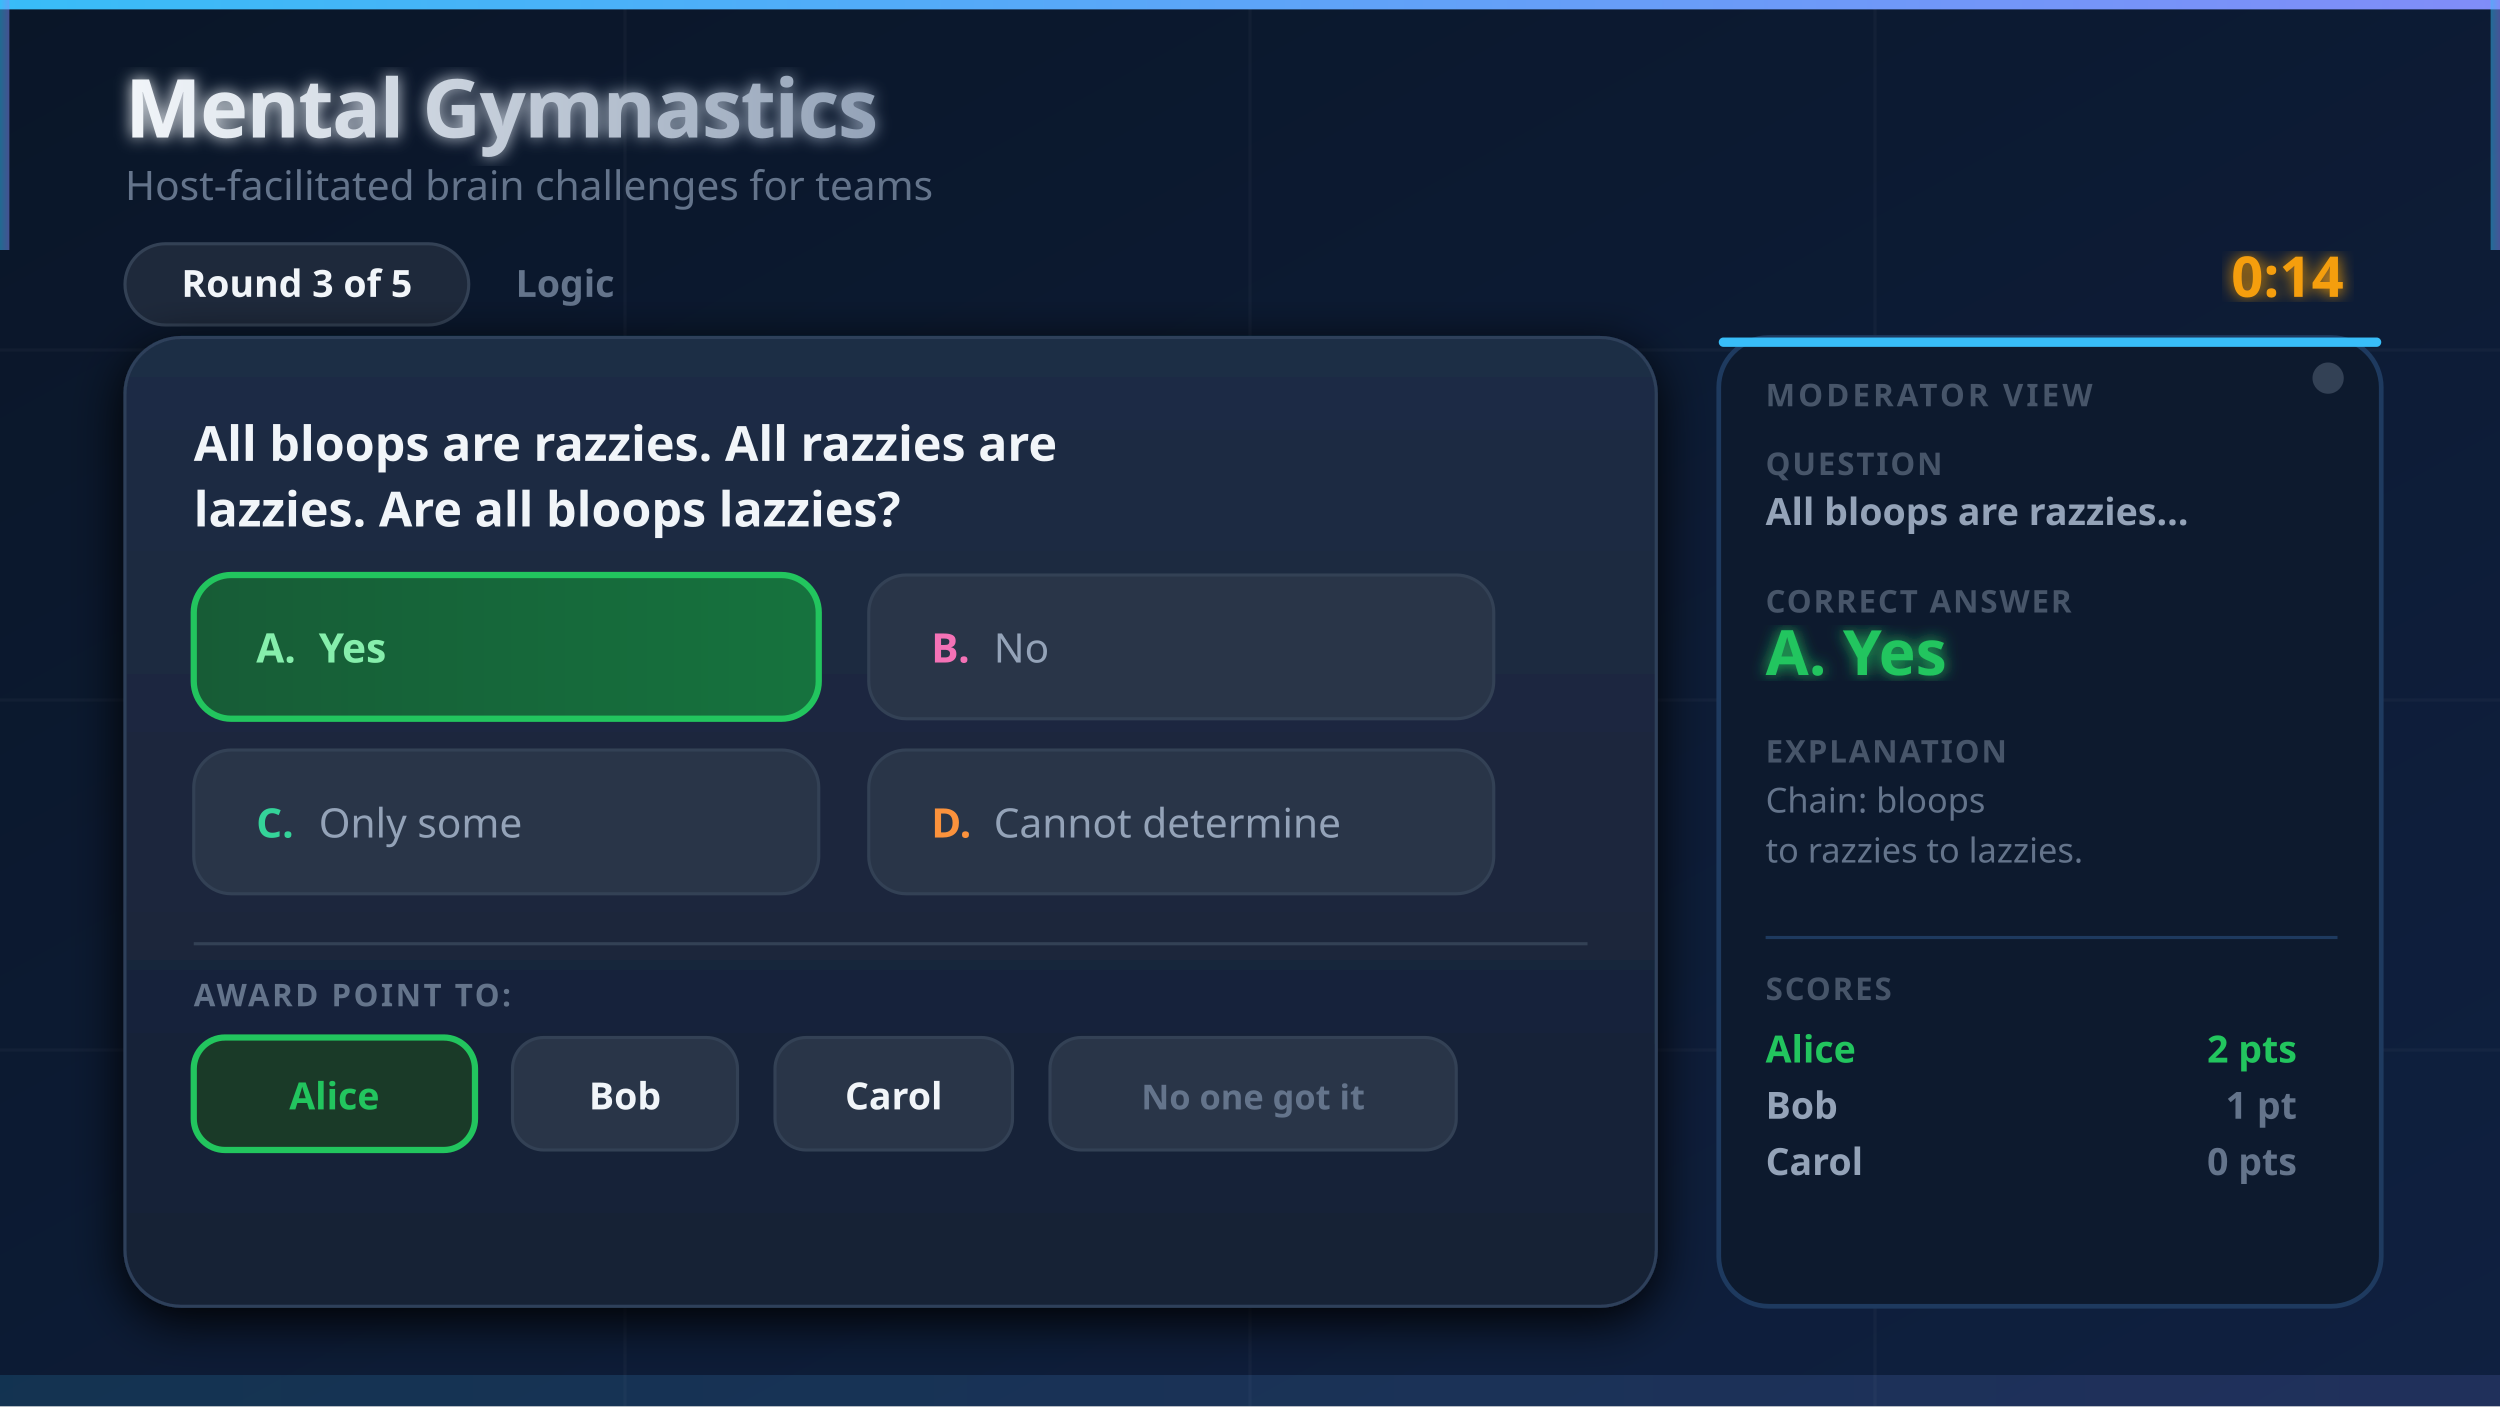
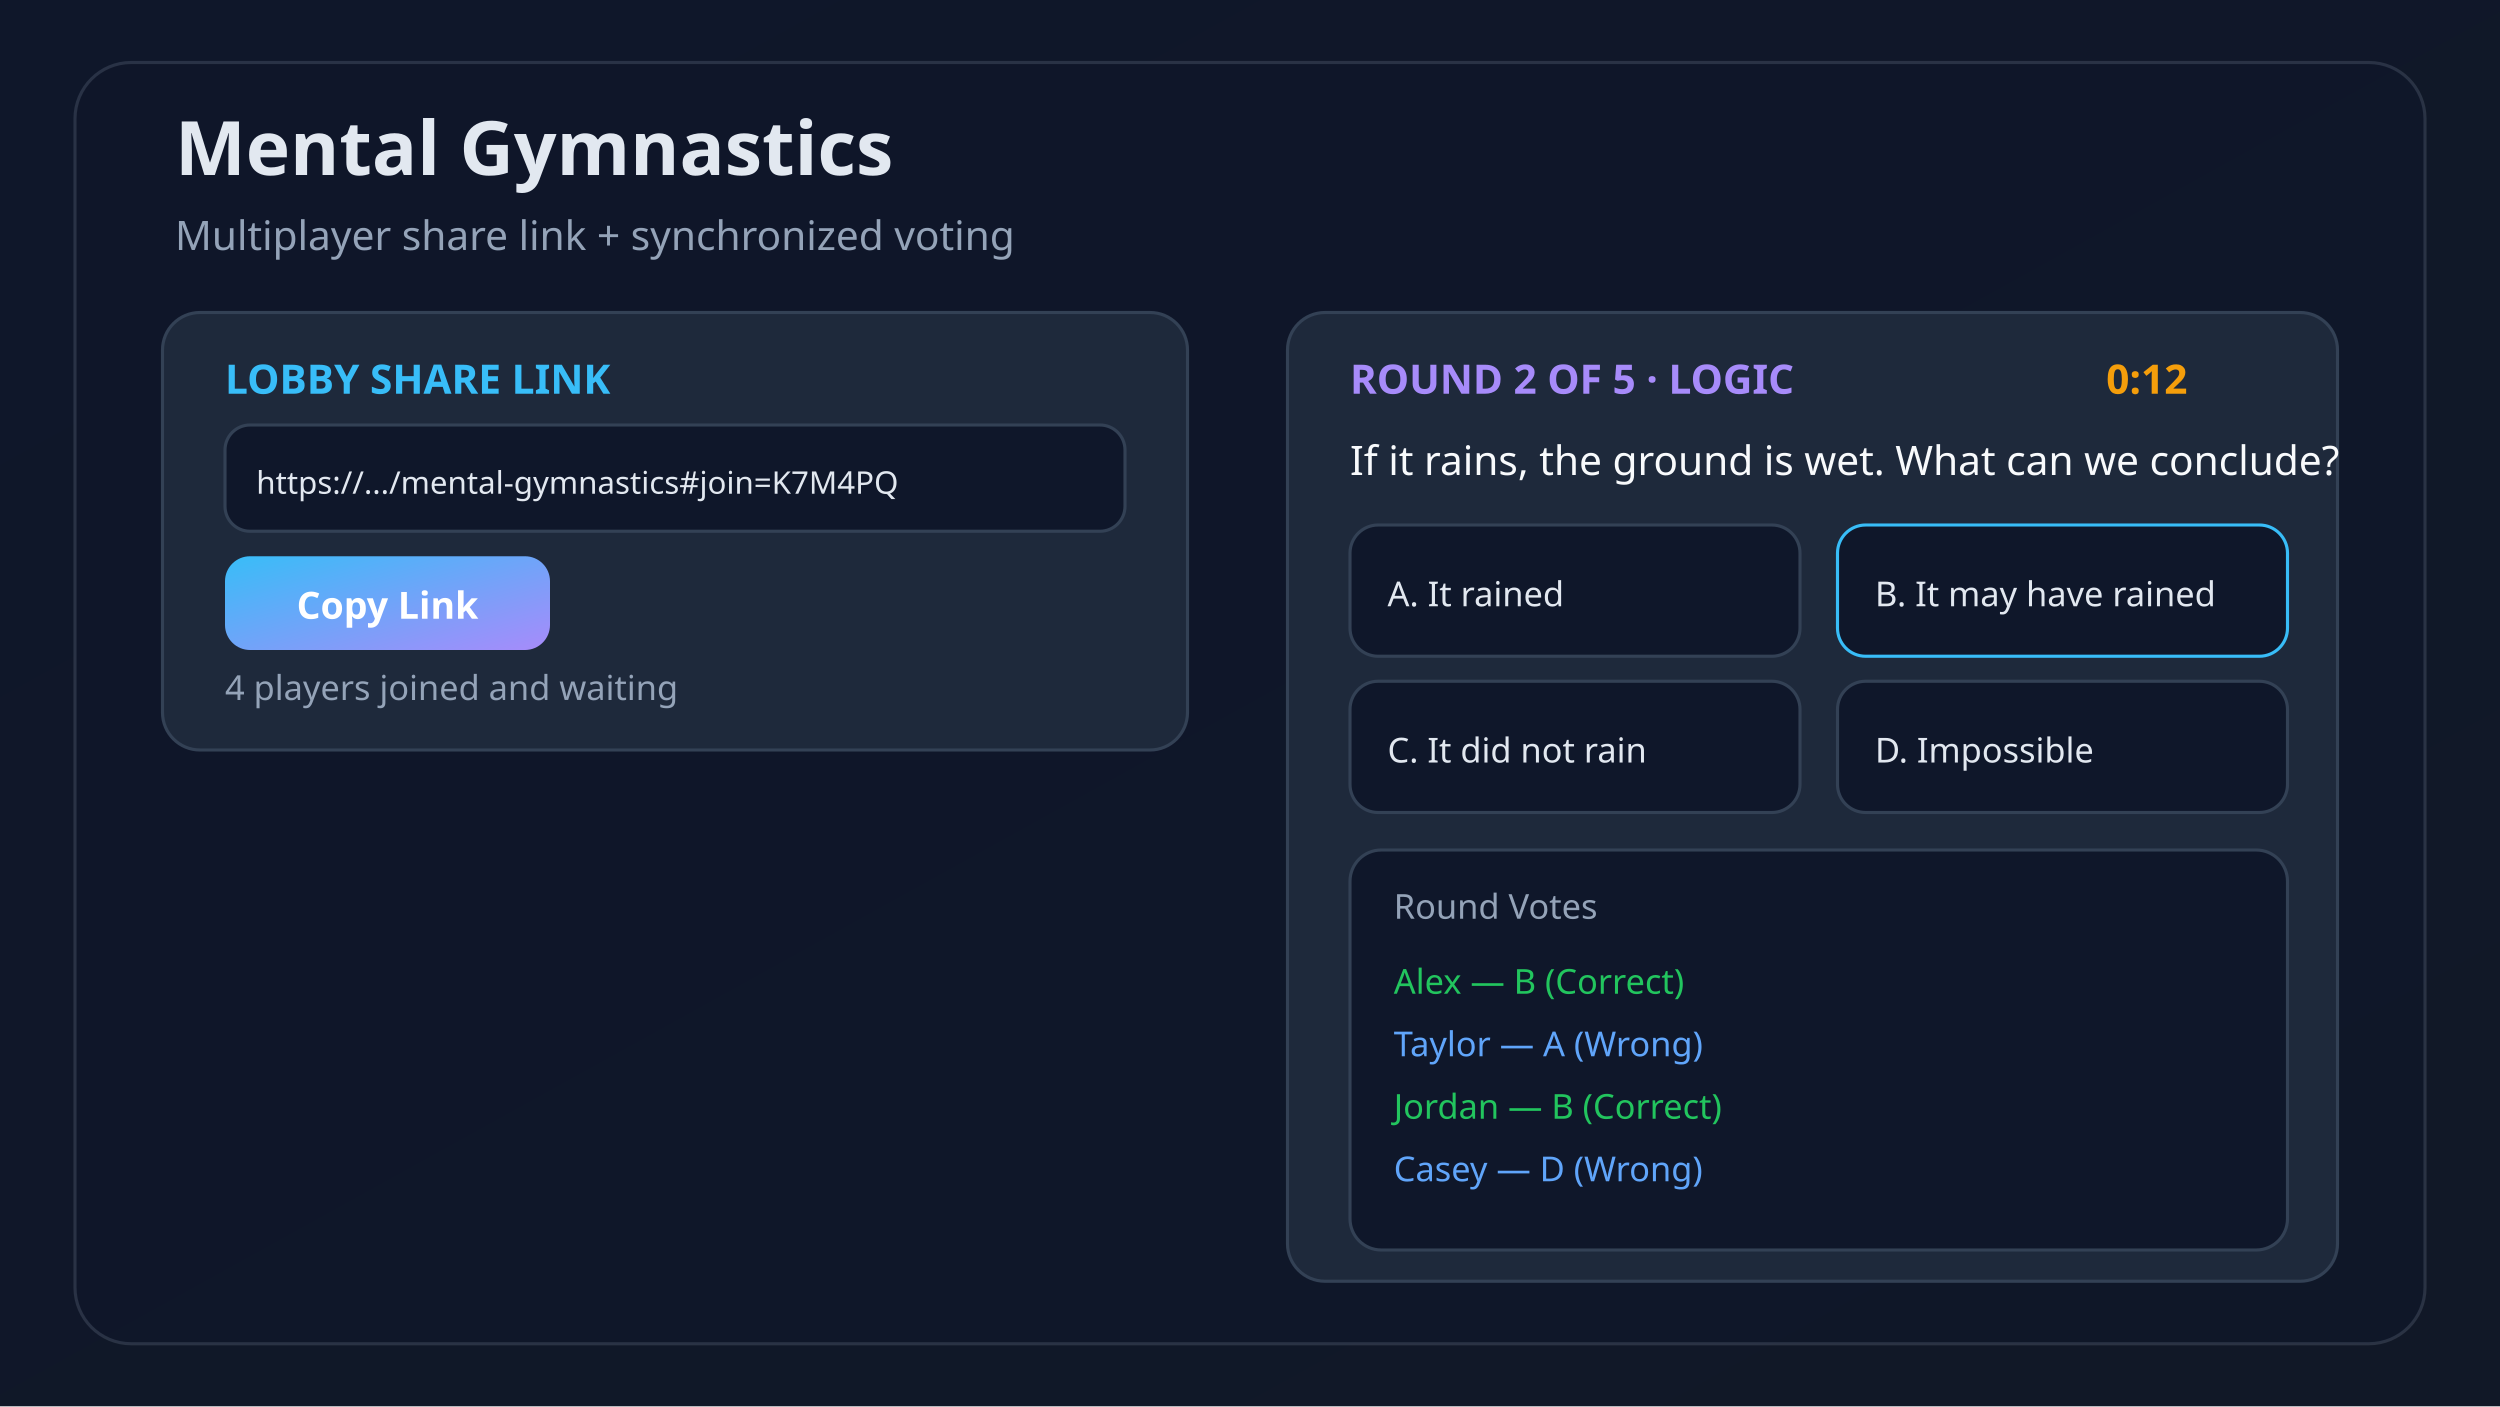
- <svg xmlns="http://www.w3.org/2000/svg" viewBox="0 0 800 450">
+ <svg xmlns="http://www.w3.org/2000/svg" viewBox="0 0 800 450" role="img" aria-label="Mental Gymnastics multiplayer lobby, voting, and round results">
  <defs>
-     <linearGradient id="bg" x1="0%" y1="0%" x2="100%" y2="100%">
-       <stop offset="0%" stop-color="#0a1628" />
-       <stop offset="100%" stop-color="#0f2040" />
+     <linearGradient id="bg" x1="0" y1="0" x2="1" y2="1">
+       <stop offset="0%" stop-color="#0f172a" />
+       <stop offset="100%" stop-color="#111827" />
    </linearGradient>
-     <linearGradient id="cardGrad" x1="0%" y1="0%" x2="0%" y2="100%">
-       <stop offset="0%" stop-color="#1e2d45" />
-       <stop offset="100%" stop-color="#172035" />
+     <linearGradient id="accent" x1="0" y1="0" x2="1" y2="1">
+       <stop offset="0%" stop-color="#38bdf8" />
+       <stop offset="100%" stop-color="#a78bfa" />
    </linearGradient>
-     <linearGradient id="accentLine" x1="0%" y1="0%" x2="100%" y2="0%">
-       <stop offset="0%" stop-color="#38bdf8" />
-       <stop offset="100%" stop-color="#818cf8" />
-     </linearGradient>
-     <linearGradient id="correctGrad" x1="0%" y1="0%" x2="100%" y2="0%">
-       <stop offset="0%" stop-color="#166534" />
-       <stop offset="100%" stop-color="#15803d" />
-     </linearGradient>
-     <linearGradient id="titleGrad" x1="0%" y1="0%" x2="100%" y2="0%">
-       <stop offset="0%" stop-color="#f1f5f9" />
-       <stop offset="100%" stop-color="#94a3b8" />
-     </linearGradient>
-     <filter id="glow" x="-20%" y="-20%" width="140%" height="140%">
-       <feGaussianBlur stdDeviation="4" result="blur" />
-       <feMerge>
-         <feMergeNode in="blur" />
-         <feMergeNode in="SourceGraphic" />
-       </feMerge>
-     </filter>
-     <filter id="softGlow" x="-10%" y="-10%" width="120%" height="120%">
-       <feGaussianBlur stdDeviation="2.5" result="blur" />
-       <feMerge>
-         <feMergeNode in="blur" />
-         <feMergeNode in="SourceGraphic" />
-       </feMerge>
-     </filter>
-     <filter id="cardShadow" x="-5%" y="-5%" width="110%" height="120%">
-       <feGaussianBlur stdDeviation="8" in="SourceAlpha" result="shadow" />
-       <feOffset dx="0" dy="4" result="offsetShadow" />
-       <feMerge>
-         <feMergeNode in="offsetShadow" />
-         <feMergeNode in="SourceGraphic" />
-       </feMerge>
-     </filter>
  </defs>
-   <rect x="0" y="0" width="800" height="450" fill="url(#bg)" />
-   <line x1="0" y1="112" x2="800" y2="112" stroke="#ffffff" stroke-opacity="0.03" stroke-width="1" />
-   <line x1="0" y1="224" x2="800" y2="224" stroke="#ffffff" stroke-opacity="0.03" stroke-width="1" />
-   <line x1="0" y1="336" x2="800" y2="336" stroke="#ffffff" stroke-opacity="0.03" stroke-width="1" />
-   <line x1="200" y1="0" x2="200" y2="450" stroke="#ffffff" stroke-opacity="0.03" stroke-width="1" />
-   <line x1="400" y1="0" x2="400" y2="450" stroke="#ffffff" stroke-opacity="0.03" stroke-width="1" />
-   <line x1="600" y1="0" x2="600" y2="450" stroke="#ffffff" stroke-opacity="0.03" stroke-width="1" />
-   <rect x="0" y="0" width="800" height="3" fill="url(#accentLine)" />
-   <text x="40" y="44" font-family="system-ui, sans-serif" font-size="26" font-weight="800" fill="url(#titleGrad)" filter="url(#softGlow)" letter-spacing="-0.5">Mental Gymnastics</text>
-   <text x="40" y="64" font-family="system-ui, sans-serif" font-size="13" fill="#64748b">
-     Host-facilitated brain challenges for teams
-   </text>
-   <rect x="40" y="78" width="110" height="26" rx="13" fill="#1e293b" stroke="#334155" stroke-width="1" />
-   <text x="95" y="95" font-family="system-ui, sans-serif" font-size="12" font-weight="700" fill="#f1f5f9" text-anchor="middle">Round 3 of 5</text>
-   <text x="165" y="95" font-family="system-ui, sans-serif" font-size="12" font-weight="600" fill="#64748b">Logic</text>
-   <text x="750" y="95" font-family="system-ui, sans-serif" font-size="18" font-weight="800" fill="#f59e0b" text-anchor="end" filter="url(#softGlow)">0:14</text>
-   <rect x="40" y="108" width="490" height="310" rx="18" fill="url(#cardGrad)" stroke="#2d3f5a" stroke-width="1" filter="url(#cardShadow)" />
-   <text x="62" y="142" font-family="system-ui, sans-serif" font-size="15.5" font-weight="700" fill="#f1f5f9" dominant-baseline="middle">All bloops are razzies. All razzies are</text>
-   <text x="62" y="163" font-family="system-ui, sans-serif" font-size="15.5" font-weight="700" fill="#f1f5f9" dominant-baseline="middle">lazzies. Are all bloops lazzies?</text>
-   <rect x="62" y="184" width="200" height="46" rx="12" fill="url(#correctGrad)" fill-opacity="0.85" stroke="#22c55e" stroke-width="2" />
-   <text x="82" y="212" font-family="system-ui, sans-serif" font-size="13" font-weight="800" fill="#86efac">A.</text>
-   <text x="102" y="212" font-family="system-ui, sans-serif" font-size="13" font-weight="700" fill="#86efac">Yes</text>
-   <rect x="278" y="184" width="200" height="46" rx="12" fill="#293548" stroke="#334155" stroke-width="1" />
-   <text x="298" y="212" font-family="system-ui, sans-serif" font-size="13" font-weight="800" fill="#f472b6">B.</text>
-   <text x="318" y="212" font-family="system-ui, sans-serif" font-size="13" font-weight="500" fill="#94a3b8">No</text>
-   <rect x="62" y="240" width="200" height="46" rx="12" fill="#293548" stroke="#334155" stroke-width="1" />
-   <text x="82" y="268" font-family="system-ui, sans-serif" font-size="13" font-weight="800" fill="#34d399">C.</text>
-   <text x="102" y="268" font-family="system-ui, sans-serif" font-size="13" font-weight="500" fill="#94a3b8">Only some</text>
-   <rect x="278" y="240" width="200" height="46" rx="12" fill="#293548" stroke="#334155" stroke-width="1" />
-   <text x="298" y="268" font-family="system-ui, sans-serif" font-size="13" font-weight="800" fill="#fb923c">D.</text>
-   <text x="318" y="268" font-family="system-ui, sans-serif" font-size="13" font-weight="500" fill="#94a3b8">Cannot determine</text>
-   <line x1="62" y1="302" x2="508" y2="302" stroke="#334155" stroke-width="1" />
-   <text x="62" y="322" font-family="system-ui, sans-serif" font-size="10" font-weight="700" fill="#64748b" letter-spacing="0.08em">AWARD POINT TO:</text>
-   <rect x="62" y="332" width="90" height="36" rx="10" fill="#1a3a28" stroke="#22c55e" stroke-width="2" />
-   <text x="107" y="355" font-family="system-ui, sans-serif" font-size="12" font-weight="700" fill="#22c55e" text-anchor="middle">Alice</text>
-   <rect x="164" y="332" width="72" height="36" rx="10" fill="#293548" stroke="#334155" stroke-width="1" />
-   <text x="200" y="355" font-family="system-ui, sans-serif" font-size="12" font-weight="600" fill="#f1f5f9" text-anchor="middle">Bob</text>
-   <rect x="248" y="332" width="76" height="36" rx="10" fill="#293548" stroke="#334155" stroke-width="1" />
-   <text x="286" y="355" font-family="system-ui, sans-serif" font-size="12" font-weight="600" fill="#f1f5f9" text-anchor="middle">Carol</text>
-   <rect x="336" y="332" width="130" height="36" rx="10" fill="#293548" stroke="#334155" stroke-width="1" />
-   <text x="401" y="355" font-family="system-ui, sans-serif" font-size="11" font-weight="600" fill="#64748b" text-anchor="middle">No one got it</text>
-   <rect x="550" y="108" width="212" height="310" rx="16" fill="#0d1a2e" stroke="#1e3a5f" stroke-width="1.5" />
-   <rect x="550" y="108" width="212" height="3" rx="1.5" fill="#38bdf8" />
-   <text x="565" y="130" font-family="system-ui, sans-serif" font-size="10" font-weight="700" fill="#475569" letter-spacing="0.1em">MODERATOR VIEW</text>
-   <rect x="740" y="116" width="10" height="10" rx="5" fill="#334155" />
-   <text x="565" y="152" font-family="system-ui, sans-serif" font-size="10" fill="#475569" font-weight="700" letter-spacing="0.06em">QUESTION</text>
-   <text x="565" y="168" font-family="system-ui, sans-serif" font-size="12" font-weight="600" fill="#94a3b8">All bloops are razzies...</text>
-   <text x="565" y="196" font-family="system-ui, sans-serif" font-size="10" fill="#475569" font-weight="700" letter-spacing="0.06em">CORRECT ANSWER</text>
-   <text x="565" y="216" font-family="system-ui, sans-serif" font-size="20" font-weight="800" fill="#22c55e" filter="url(#softGlow)">A. Yes</text>
-   <text x="565" y="244" font-family="system-ui, sans-serif" font-size="10" fill="#475569" font-weight="700" letter-spacing="0.06em">EXPLANATION</text>
-   <text x="565" y="260" font-family="system-ui, sans-serif" font-size="11" fill="#64748b">Chain: bloops</text>
-   <text x="565" y="276" font-family="system-ui, sans-serif" font-size="11" fill="#64748b">to razzies to lazzies.</text>
-   <line x1="565" y1="300" x2="748" y2="300" stroke="#1e3a5f" stroke-width="1" />
-   <text x="565" y="320" font-family="system-ui, sans-serif" font-size="10" fill="#475569" font-weight="700" letter-spacing="0.06em">SCORES</text>
-   <text x="565" y="340" font-family="system-ui, sans-serif" font-size="12" font-weight="700" fill="#22c55e">Alice</text>
-   <text x="735" y="340" font-family="system-ui, sans-serif" font-size="12" font-weight="800" fill="#22c55e" text-anchor="end">2 pts</text>
-   <text x="565" y="358" font-family="system-ui, sans-serif" font-size="12" font-weight="600" fill="#94a3b8">Bob</text>
-   <text x="735" y="358" font-family="system-ui, sans-serif" font-size="12" font-weight="700" fill="#64748b" text-anchor="end">1 pt</text>
-   <text x="565" y="376" font-family="system-ui, sans-serif" font-size="12" font-weight="600" fill="#94a3b8">Carol</text>
-   <text x="735" y="376" font-family="system-ui, sans-serif" font-size="12" font-weight="700" fill="#64748b" text-anchor="end">0 pts</text>
-   <rect x="0" y="440" width="800" height="10" fill="url(#accentLine)" fill-opacity="0.15" />
-   <rect x="0" y="0" width="3" height="80" fill="url(#accentLine)" fill-opacity="0.5" />
-   <rect x="797" y="0" width="3" height="80" fill="url(#accentLine)" fill-opacity="0.5" />
+   <rect width="800" height="450" fill="url(#bg)" />
+   <rect x="24" y="20" width="752" height="410" rx="18" fill="rgba(15,23,42,0.56)" stroke="rgba(148,163,184,0.2)" />
+   <text x="56" y="56" fill="#e2e8f0" font-size="24" font-weight="800" font-family="Segoe UI, sans-serif">Mental Gymnastics</text>
+   <text x="56" y="80" fill="#94a3b8" font-size="13" font-family="Segoe UI, sans-serif">Multiplayer share link + synchronized voting</text>
+   <rect x="52" y="100" width="328" height="140" rx="12" fill="#1e293b" stroke="#334155" />
+   <text x="72" y="126" fill="#38bdf8" font-size="13" font-weight="800" font-family="Segoe UI, sans-serif">LOBBY SHARE LINK</text>
+   <rect x="72" y="136" width="288" height="34" rx="8" fill="#0f172a" stroke="#334155" />
+   <text x="82" y="158" fill="#e2e8f0" font-size="10" font-family="Segoe UI, sans-serif">https://.../mental-gymnastics#join=K7M4PQ</text>
+   <rect x="72" y="178" width="104" height="30" rx="8" fill="url(#accent)" />
+   <text x="124" y="198" fill="#fff" font-size="12" text-anchor="middle" font-weight="700" font-family="Segoe UI, sans-serif">Copy Link</text>
+   <text x="72" y="224" fill="#94a3b8" font-size="11" font-family="Segoe UI, sans-serif">4 players joined and waiting</text>
+   <rect x="412" y="100" width="336" height="310" rx="12" fill="#1e293b" stroke="#334155" />
+   <text x="432" y="126" fill="#a78bfa" font-size="13" font-weight="800" font-family="Segoe UI, sans-serif">ROUND 2 OF 5 · LOGIC</text>
+   <text x="700" y="126" fill="#f59e0b" font-size="13" font-weight="800" text-anchor="end" font-family="Segoe UI, sans-serif">0:12</text>
+   <text x="432" y="152" fill="#f8fafc" font-size="13" font-family="Segoe UI, sans-serif">If it rains, the ground is wet. What can we conclude?</text>
+   <rect x="432" y="168" width="144" height="42" rx="9" fill="#0f172a" stroke="#334155" />
+   <text x="444" y="194" fill="#e2e8f0" font-size="11" font-family="Segoe UI, sans-serif">A. It rained</text>
+   <rect x="588" y="168" width="144" height="42" rx="9" fill="#0f172a" stroke="#38bdf8" />
+   <text x="600" y="194" fill="#e2e8f0" font-size="11" font-family="Segoe UI, sans-serif">B. It may have rained</text>
+   <rect x="432" y="218" width="144" height="42" rx="9" fill="#0f172a" stroke="#334155" />
+   <text x="444" y="244" fill="#e2e8f0" font-size="11" font-family="Segoe UI, sans-serif">C. It did not rain</text>
+   <rect x="588" y="218" width="144" height="42" rx="9" fill="#0f172a" stroke="#334155" />
+   <text x="600" y="244" fill="#e2e8f0" font-size="11" font-family="Segoe UI, sans-serif">D. Impossible</text>
+   <rect x="432" y="272" width="300" height="128" rx="10" fill="#0f172a" stroke="#334155" />
+   <text x="446" y="294" fill="#94a3b8" font-size="11" font-family="Segoe UI, sans-serif">Round Votes</text>
+   <text x="446" y="318" fill="#22c55e" font-size="11" font-family="Segoe UI, sans-serif">Alex — B (Correct)</text>
+   <text x="446" y="338" fill="#60a5fa" font-size="11" font-family="Segoe UI, sans-serif">Taylor — A (Wrong)</text>
+   <text x="446" y="358" fill="#22c55e" font-size="11" font-family="Segoe UI, sans-serif">Jordan — B (Correct)</text>
+   <text x="446" y="378" fill="#60a5fa" font-size="11" font-family="Segoe UI, sans-serif">Casey — D (Wrong)</text>
</svg>
